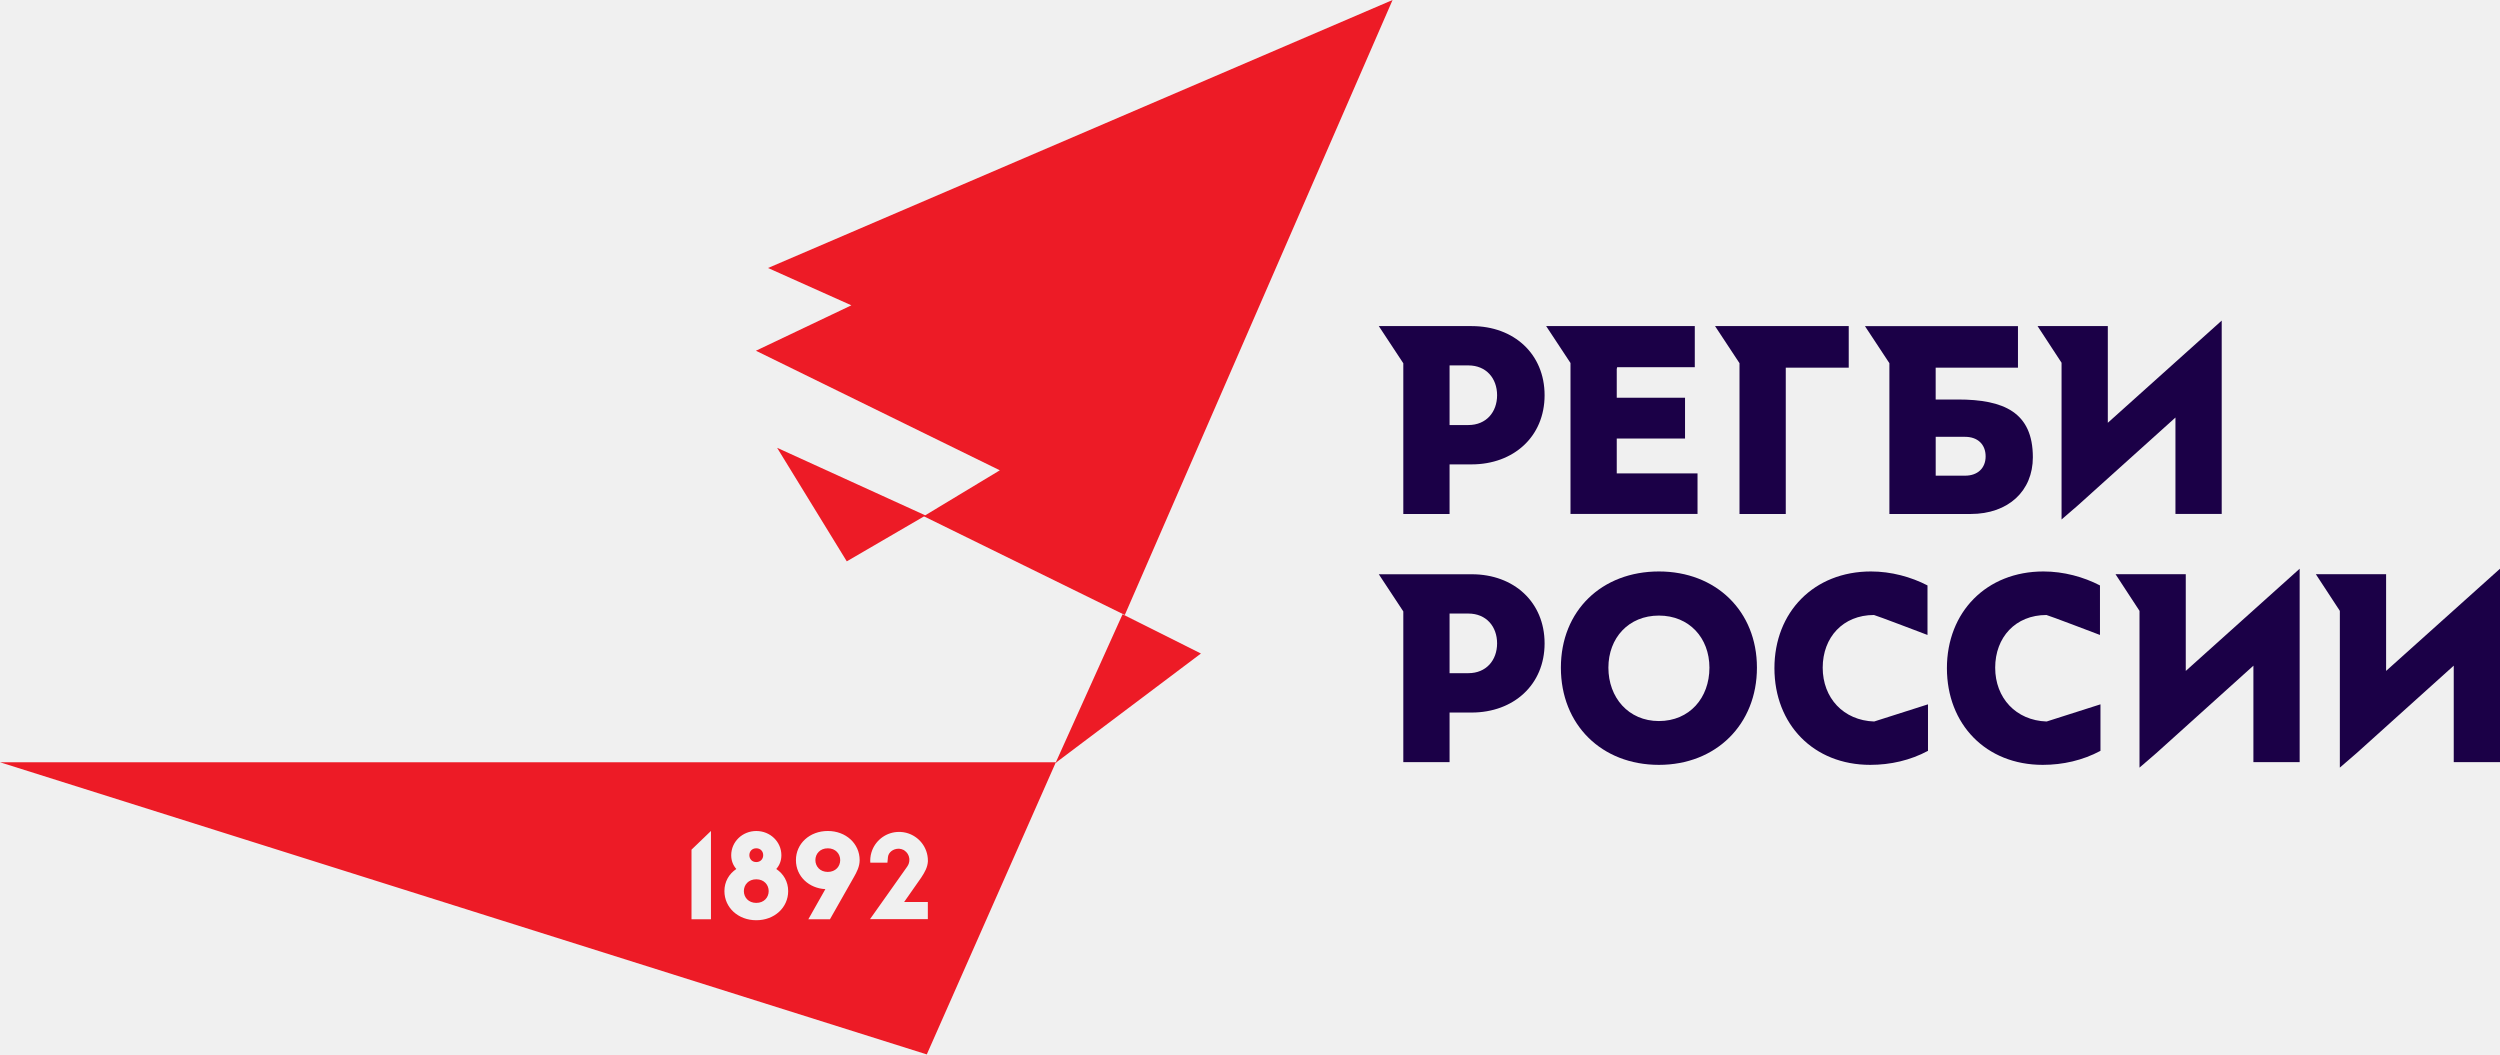
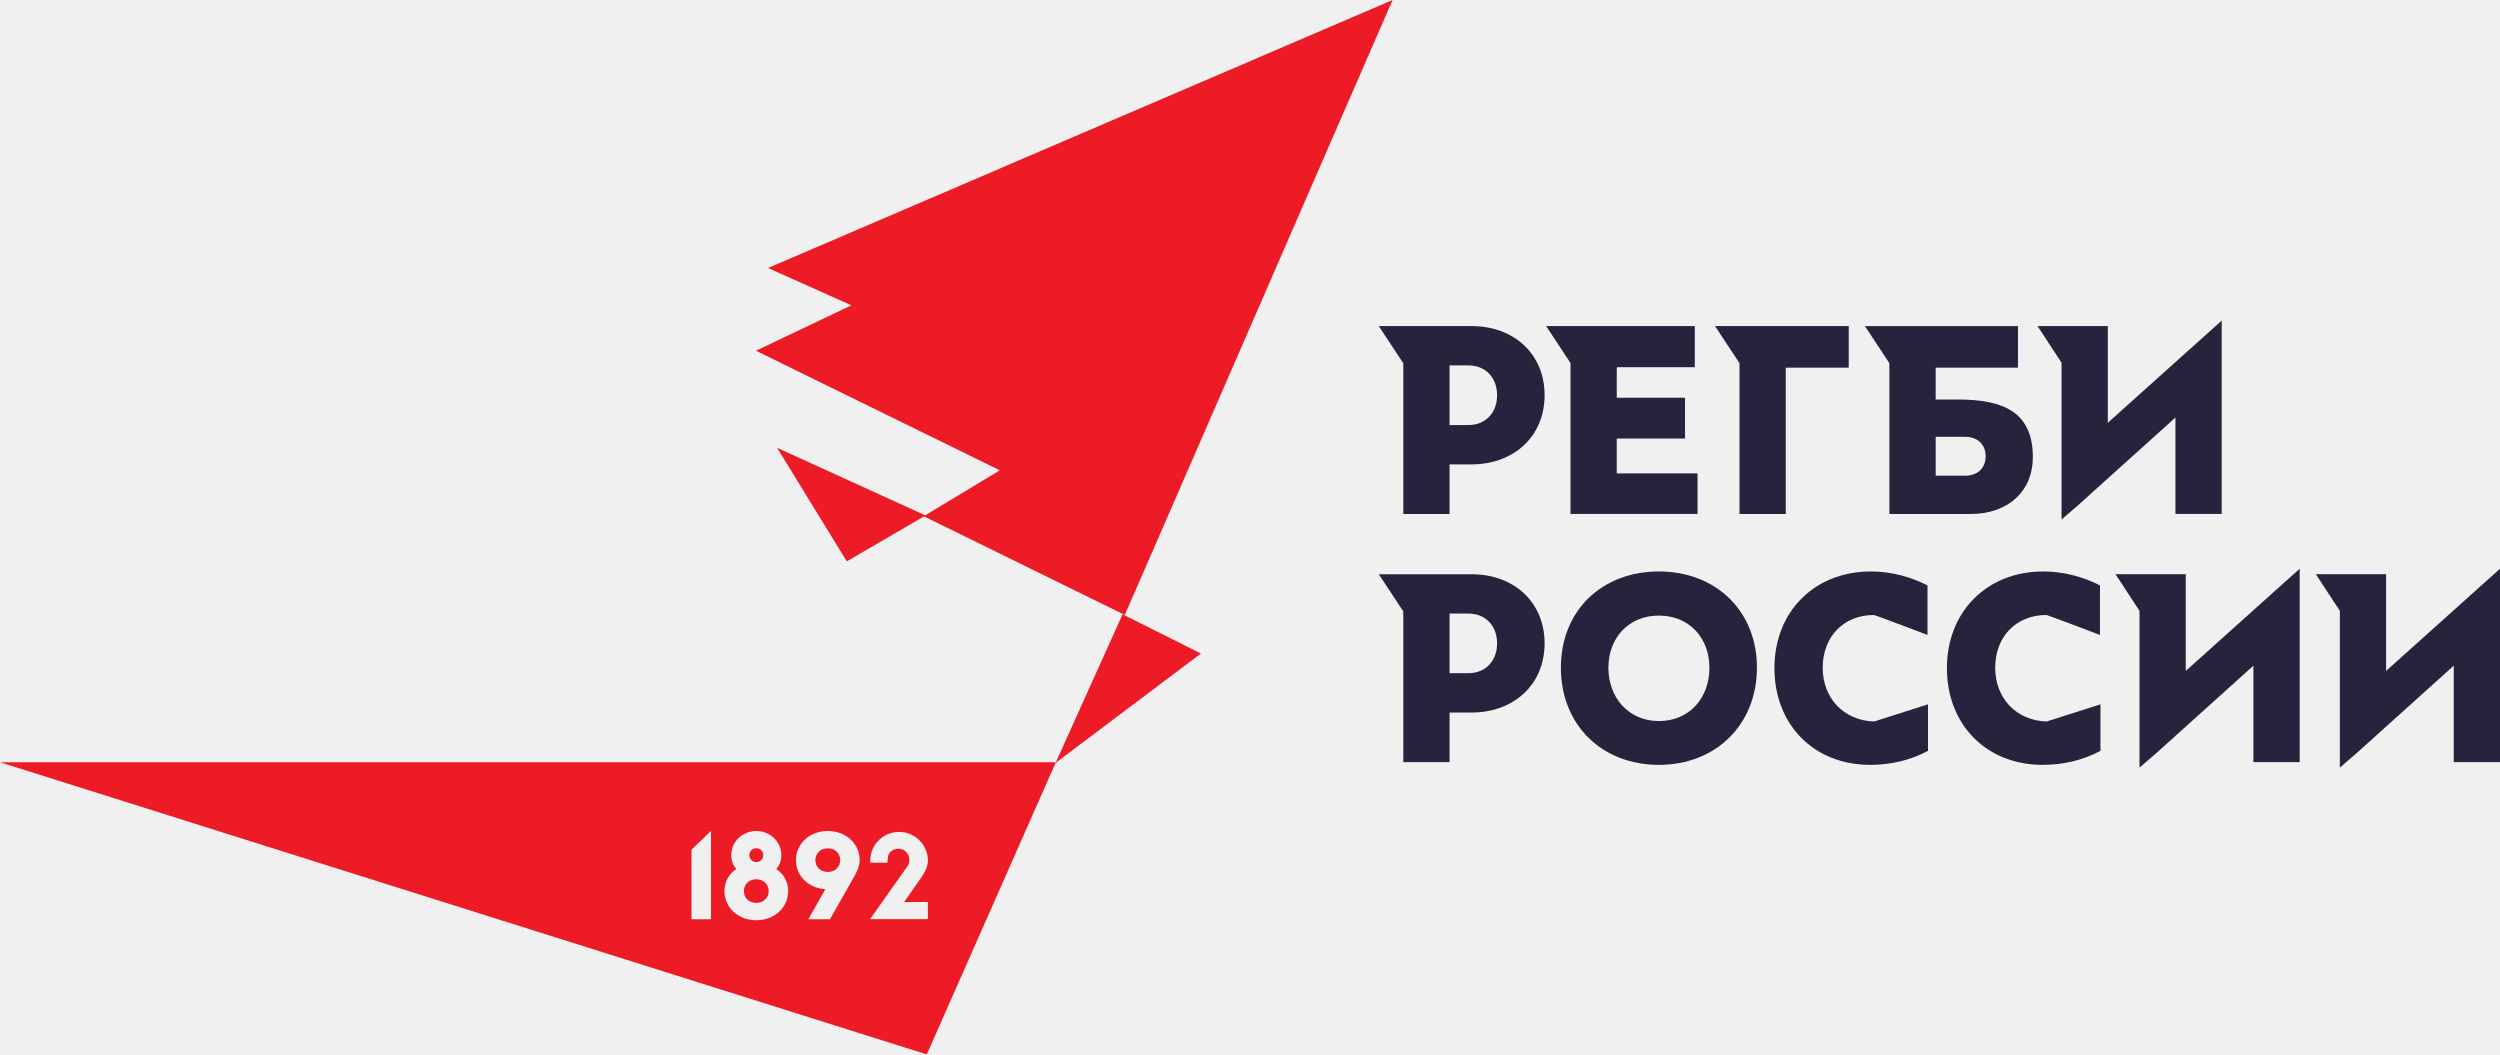
<svg xmlns="http://www.w3.org/2000/svg" width="294" height="124" viewBox="0 0 294 124" fill="none">
  <g clip-path="url(#clip0_1_183)">
    <path d="M124.135 89.718L141.23 76.853L132.013 72.238L124.135 89.718Z" fill="#ED1B26" />
    <path d="M132.276 72.321L163.766 0L90.32 31.517L100.121 35.905L88.896 41.247L117.578 55.308L108.628 60.708L132.276 72.321Z" fill="#ED1B26" />
    <path d="M108.848 60.62L91.386 52.66L99.582 66.015L108.848 60.62Z" fill="#ED1B26" />
    <path d="M88.938 103.405C88.02 103.405 87.479 104.056 87.479 104.793C87.479 105.53 88.02 106.181 88.938 106.181C89.856 106.181 90.397 105.53 90.397 104.793C90.397 104.056 89.856 103.405 88.938 103.405Z" fill="#ED1B26" />
    <path d="M88.938 101.379C89.449 101.379 89.752 101.003 89.752 100.569C89.752 100.135 89.451 99.759 88.938 99.759C88.425 99.759 88.125 100.135 88.125 100.569C88.125 101.003 88.425 101.379 88.938 101.379Z" fill="#ED1B26" />
    <path d="M97.349 99.761C96.431 99.761 95.889 100.413 95.889 101.149C95.889 101.886 96.431 102.538 97.349 102.538C98.266 102.538 98.808 101.886 98.808 101.149C98.808 100.413 98.266 99.761 97.349 99.761Z" fill="#ED1B26" />
    <path d="M124.291 89.642H0L108.99 124L124.135 89.716L124.026 89.749L124.291 89.642ZM83.609 108.103H81.322V99.92L83.609 97.721V108.103ZM88.938 108.219C86.802 108.219 85.192 106.729 85.192 104.793C85.192 103.68 85.733 102.77 86.592 102.192C86.216 101.772 85.991 101.223 85.991 100.574C85.991 98.998 87.299 97.726 88.941 97.726C90.582 97.726 91.89 98.998 91.89 100.574C91.89 101.225 91.665 101.775 91.289 102.192C92.148 102.77 92.689 103.682 92.689 104.793C92.689 106.731 91.079 108.219 88.943 108.219H88.938ZM100.419 103.144L97.604 108.103H95.062L97.063 104.561C95.166 104.473 93.602 103.087 93.602 101.149C93.602 99.211 95.213 97.724 97.349 97.724C99.485 97.724 101.095 99.214 101.095 101.149C101.095 101.9 100.764 102.538 100.419 103.144ZM109.123 101.275C109.08 101.988 108.775 102.533 108.347 103.189L107.921 103.798L106.325 106.077H109.113V108.093H102.313L104.865 104.488L106.672 101.934C106.684 101.917 106.696 101.898 106.708 101.879L106.71 101.874C106.857 101.661 106.942 101.401 106.942 101.121C106.942 101.071 106.94 101.021 106.935 100.974C106.935 100.967 106.935 100.962 106.935 100.955C106.89 100.562 106.67 100.223 106.358 100.017C106.348 100.012 106.341 100.005 106.332 100C106.32 99.993 106.308 99.986 106.299 99.979C106.282 99.969 106.266 99.96 106.249 99.951C106.102 99.875 105.939 99.825 105.764 99.813C105.743 99.813 105.722 99.811 105.698 99.811C105.686 99.811 105.677 99.811 105.665 99.811C105.648 99.811 105.632 99.811 105.615 99.811C105.043 99.832 104.494 100.216 104.425 100.775C104.388 101.097 104.359 101.453 104.359 101.453H102.349C102.344 101.374 102.339 101.296 102.339 101.216C102.339 100.777 102.424 100.356 102.576 99.972C103.073 98.719 104.298 97.833 105.731 97.833C105.759 97.833 105.788 97.833 105.816 97.833C105.821 97.833 105.823 97.833 105.828 97.833C105.849 97.833 105.873 97.833 105.894 97.835C106.117 97.847 106.337 97.878 106.547 97.93C106.552 97.93 106.556 97.93 106.561 97.934C106.571 97.937 106.58 97.939 106.592 97.942C108.047 98.323 109.12 99.643 109.12 101.213C109.12 101.235 109.12 101.254 109.12 101.275H109.123Z" fill="#ED1B26" />
-     <path d="M247.879 49.719V38.347H239.617L242.439 42.659V61.092L244.397 59.4V59.402V59.398L255.833 49.101V60.442H261.273V37.701L247.879 49.719Z" fill="#1B0047" />
-     <path d="M190.13 55.671V51.575H198.16V46.775H190.13V43.401L190.178 43.181H199.307V38.347H181.826L184.69 42.69V60.442H199.629V55.671H190.13Z" fill="#1B0047" />
-     <path d="M173.087 38.347H162.146L165.029 42.721V60.445H170.469V54.612H173.056C177.997 54.612 181.644 51.342 181.644 46.481C181.644 41.619 178.028 38.35 173.087 38.35V38.347ZM172.675 49.985H170.469V42.972H172.675C174.792 42.972 176.058 44.505 176.058 46.478C176.058 48.452 174.792 49.985 172.675 49.985Z" fill="#1B0047" />
-     <path d="M217.411 38.347H201.689L204.565 42.711V60.445H210.007V43.237H217.411V38.347Z" fill="#1B0047" />
-     <path d="M230.244 46.981H227.635V43.24H237.313V38.35H219.317L222.193 42.712V60.445H231.741C236.199 60.445 239.064 57.725 239.064 53.776C239.064 48.48 235.644 46.981 230.242 46.981H230.244ZM231.098 55.936H227.638V51.371H231.098C232.597 51.371 233.51 52.283 233.51 53.669C233.51 55.055 232.569 55.939 231.098 55.939V55.936Z" fill="#1B0047" />
-     <path d="M195.088 89.948C188.354 89.948 183.56 85.233 183.56 78.517C183.56 71.8 188.383 67.204 195.088 67.204C201.793 67.204 206.616 71.859 206.616 78.517C206.616 85.174 201.822 89.948 195.088 89.948ZM201.029 78.519C201.029 75.013 198.647 72.392 195.088 72.392C191.528 72.392 189.147 75.015 189.147 78.519C189.147 82.023 191.5 84.795 195.088 84.795C198.676 84.795 201.029 82.085 201.029 78.519Z" fill="#1B0047" />
-     <path d="M173.087 67.531H162.146L165.029 71.904V89.628H170.469V83.795H173.056C177.997 83.795 181.644 80.526 181.644 75.664C181.644 70.803 178.028 67.533 173.087 67.533V67.531ZM172.675 79.166H170.469V72.153H172.675C174.792 72.153 176.058 73.686 176.058 75.659C176.058 77.633 174.792 79.166 172.675 79.166Z" fill="#1B0047" />
-     <path d="M220.402 84.849C216.788 84.724 214.35 82.082 214.35 78.519C214.35 74.956 216.732 72.324 220.379 72.324C220.516 72.324 226.673 74.671 226.673 74.671V68.846C224.738 67.844 222.408 67.204 220.026 67.204C213.321 67.204 208.673 71.978 208.673 78.576C208.673 85.174 213.262 89.948 219.939 89.948C222.321 89.948 224.646 89.417 226.732 88.299V82.829L220.4 84.849H220.402Z" fill="#1B0047" />
-     <path d="M240.686 84.849C237.072 84.724 234.634 82.082 234.634 78.519C234.634 74.956 237.015 72.324 240.663 72.324C240.8 72.324 246.956 74.671 246.956 74.671V68.846C245.022 67.844 242.692 67.204 240.31 67.204C233.605 67.204 228.957 71.978 228.957 78.576C228.957 85.174 233.546 89.948 240.223 89.948C242.604 89.948 244.929 89.417 247.015 88.299V82.829L240.684 84.849H240.686Z" fill="#1B0047" />
-     <path d="M257.046 78.9V67.528H248.785L251.606 71.84V90.272L253.565 88.581V88.583V88.581L265 78.282V89.626H270.44V66.882L257.046 78.9Z" fill="#1B0047" />
-     <path d="M280.606 78.9V67.528H272.344L275.166 71.84V90.272L277.124 88.581V88.583V88.581L288.56 78.282V89.626H294V66.882L280.606 78.9Z" fill="#1B0047" />
+     <path d="M247.879 49.719V38.347H239.617L242.439 42.659V61.092L244.397 59.4V59.402V59.398L255.833 49.101V60.442H261.273V37.701L247.879 49.719Z" fill="#28223C" />
+     <path d="M190.13 55.671V51.575H198.16V46.775H190.13V43.401L190.178 43.181H199.307V38.347H181.826L184.69 42.69V60.442H199.629V55.671H190.13Z" fill="#28223C" />
+     <path d="M173.087 38.347H162.146L165.029 42.721V60.445H170.469V54.612H173.056C177.997 54.612 181.644 51.342 181.644 46.481C181.644 41.619 178.028 38.35 173.087 38.35V38.347ZM172.675 49.985H170.469V42.972H172.675C174.792 42.972 176.058 44.505 176.058 46.478C176.058 48.452 174.792 49.985 172.675 49.985Z" fill="#28223C" />
+     <path d="M217.411 38.347H201.689L204.565 42.711V60.445H210.007V43.237H217.411V38.347Z" fill="#28223C" />
+     <path d="M230.244 46.981H227.635V43.24H237.313V38.35H219.317L222.193 42.712V60.445H231.741C236.199 60.445 239.064 57.725 239.064 53.776C239.064 48.48 235.644 46.981 230.242 46.981H230.244ZM231.098 55.936H227.638V51.371H231.098C232.597 51.371 233.51 52.283 233.51 53.669C233.51 55.055 232.569 55.939 231.098 55.939V55.936Z" fill="#28223C" />
+     <path d="M195.088 89.948C188.354 89.948 183.56 85.233 183.56 78.517C183.56 71.8 188.383 67.204 195.088 67.204C201.793 67.204 206.616 71.859 206.616 78.517C206.616 85.174 201.822 89.948 195.088 89.948ZM201.029 78.519C201.029 75.013 198.647 72.392 195.088 72.392C191.528 72.392 189.147 75.015 189.147 78.519C189.147 82.023 191.5 84.795 195.088 84.795C198.676 84.795 201.029 82.085 201.029 78.519Z" fill="#28223C" />
+     <path d="M173.087 67.531H162.146L165.029 71.904V89.628H170.469V83.795H173.056C177.997 83.795 181.644 80.526 181.644 75.664C181.644 70.803 178.028 67.533 173.087 67.533V67.531ZM172.675 79.166H170.469V72.153H172.675C174.792 72.153 176.058 73.686 176.058 75.659C176.058 77.633 174.792 79.166 172.675 79.166Z" fill="#28223C" />
+     <path d="M220.402 84.849C216.788 84.724 214.35 82.082 214.35 78.519C214.35 74.956 216.732 72.324 220.379 72.324C220.516 72.324 226.673 74.671 226.673 74.671V68.846C224.738 67.844 222.408 67.204 220.026 67.204C213.321 67.204 208.673 71.978 208.673 78.576C208.673 85.174 213.262 89.948 219.939 89.948C222.321 89.948 224.646 89.417 226.732 88.299V82.829L220.4 84.849H220.402Z" fill="#28223C" />
+     <path d="M240.686 84.849C237.072 84.724 234.634 82.082 234.634 78.519C234.634 74.956 237.015 72.324 240.663 72.324C240.8 72.324 246.956 74.671 246.956 74.671V68.846C245.022 67.844 242.692 67.204 240.31 67.204C233.605 67.204 228.957 71.978 228.957 78.576C228.957 85.174 233.546 89.948 240.223 89.948C242.604 89.948 244.929 89.417 247.015 88.299V82.829L240.684 84.849H240.686Z" fill="#28223C" />
+     <path d="M257.046 78.9V67.528H248.785L251.606 71.84V90.272L253.565 88.581V88.583V88.581L265 78.282V89.626H270.44V66.882L257.046 78.9Z" fill="#28223C" />
+     <path d="M280.606 78.9V67.528H272.344L275.166 71.84V90.272L277.124 88.581V88.583V88.581L288.56 78.282V89.626H294V66.882L280.606 78.9Z" fill="#28223C" />
  </g>
  <defs>
    <clipPath id="clip0_1_183">
      <rect width="294" height="124" fill="white" />
    </clipPath>
  </defs>
</svg>
